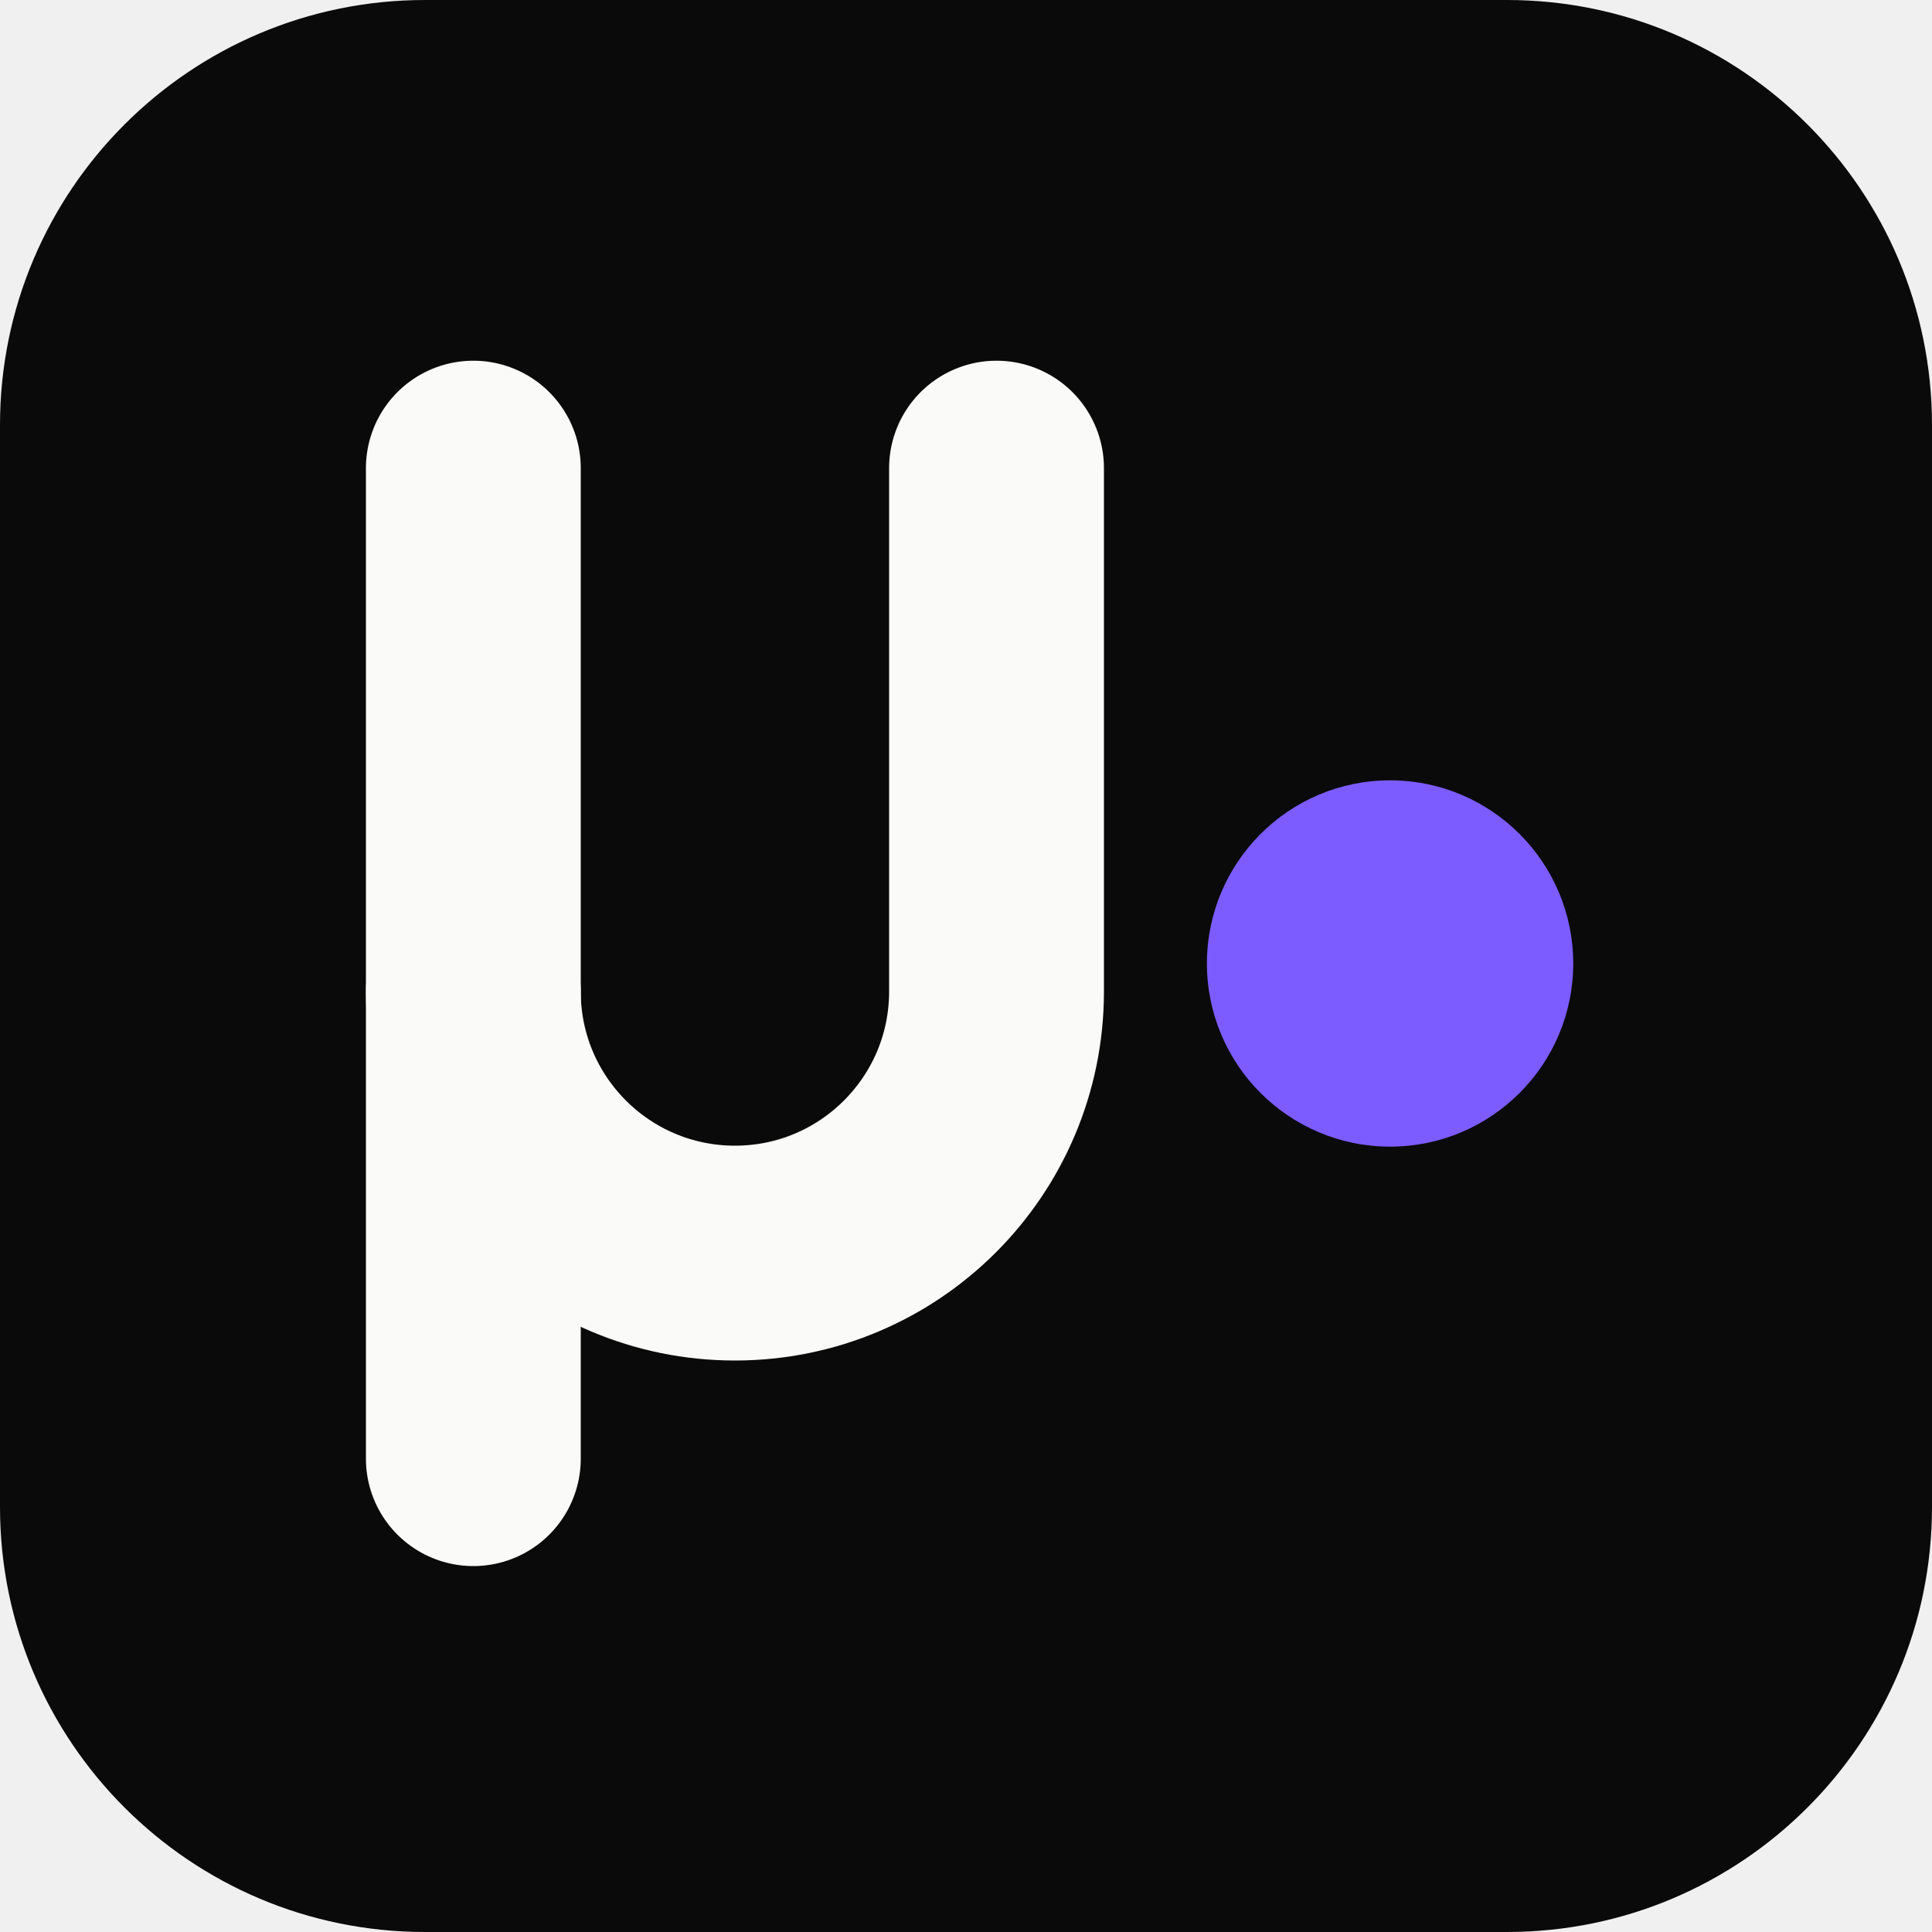
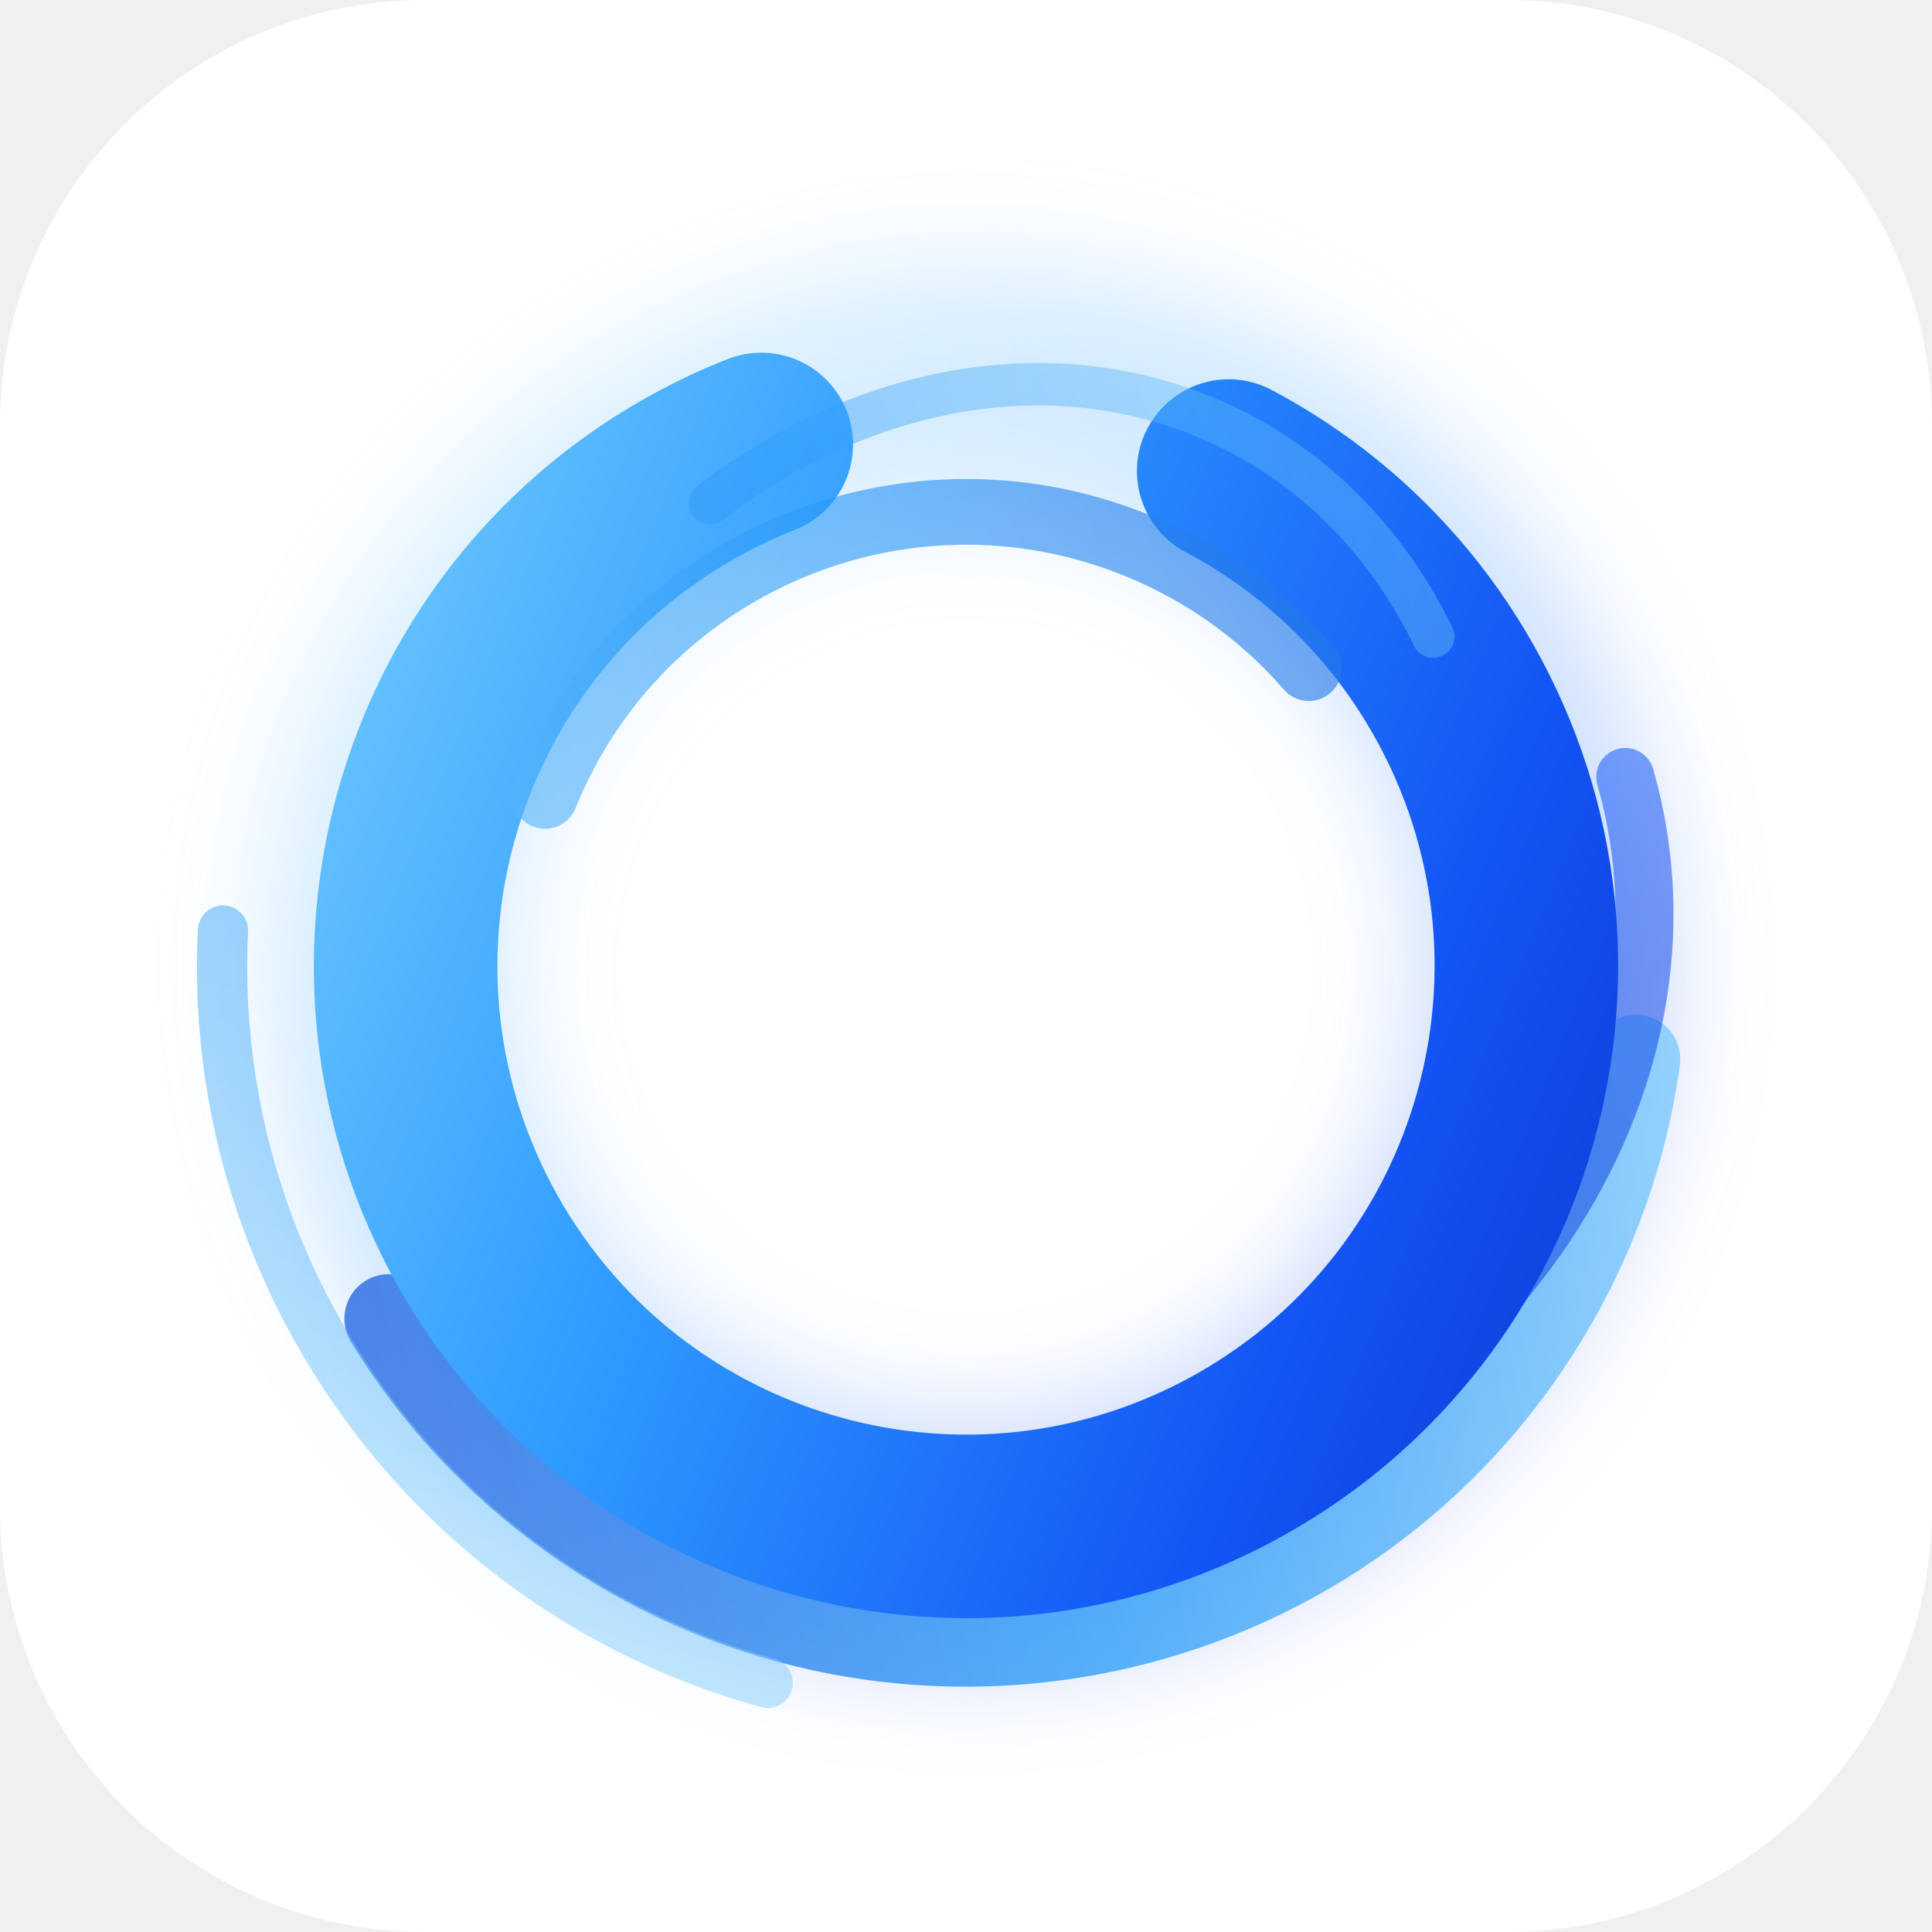
<svg xmlns="http://www.w3.org/2000/svg" viewBox="0 0 100 100" width="100" height="100" role="img" aria-label="Muronlabs">
-   <rect width="100" height="100" rx="22.0" fill="#0A0A0A" />
-   <g fill="none" stroke="#FAFAF9" stroke-width="11.12" stroke-linecap="round" stroke-linejoin="round">
-     <path d="M24.5 24.23 V75.5" />
-     <path d="M24.5 51.32 A13.54 13.54 0 0 0 51.58 51.32 V24.23" />
+   <defs>
+     <linearGradient id="core" x1="20" y1="14" x2="82" y2="88" gradientUnits="userSpaceOnUse">
+       <stop offset="0" stop-color="#7DD3FC" />
+       <stop offset=".38" stop-color="#2E9BFF" />
+       <stop offset=".72" stop-color="#1355F5" />
+       <stop offset="1" stop-color="#0B2FC9" />
+     </linearGradient>
+     <linearGradient id="wisp" x1="84" y1="18" x2="16" y2="86" gradientUnits="userSpaceOnUse">
+       <stop offset="0" stop-color="#93D7FD" />
+       <stop offset=".5" stop-color="#2B9BF8" />
+       <stop offset="1" stop-color="#1D4ED8" />
+     </linearGradient>
+     <filter id="soft" x="-40%" y="-40%" width="180%" height="180%">
+       <feGaussianBlur stdDeviation="2.6" />
+     </filter>
+   </defs>
+   <rect width="100" height="100" rx="22" fill="#FFFFFF" />
+   <g fill="none" stroke-linecap="round">
+     <circle cx="50" cy="50" r="30" stroke="url(#core)" stroke-width="13" opacity=".22" filter="url(#soft)" />
+     <circle cx="50" cy="50" r="35" stroke="url(#wisp)" stroke-width="4.6" opacity=".78" stroke-dasharray="86 134" stroke-dashoffset="16" transform="rotate(34 50 50)" />
+     <circle cx="50" cy="50" r="38.5" stroke="url(#wisp)" stroke-width="2.6" opacity=".5" stroke-dasharray="52 190" stroke-dashoffset="30" transform="rotate(150 50 50)" />
+     <ellipse cx="50" cy="50" rx="35.5" ry="30" stroke="url(#core)" stroke-width="3" opacity=".55" stroke-dasharray="70 190" stroke-dashoffset="24" transform="rotate(-16 50 50)" />
+     <circle cx="50" cy="50" r="29" stroke="url(#core)" stroke-width="9.5" stroke-dasharray="158 25" stroke-dashoffset="18" transform="rotate(-28 50 50)" />
+     <circle cx="50" cy="50" r="23.5" stroke="url(#wisp)" stroke-width="3.4" opacity=".62" stroke-dasharray="58 100" stroke-dashoffset="10" transform="rotate(202 50 50)" />
+     <ellipse cx="50" cy="50" rx="26" ry="31" stroke="url(#wisp)" stroke-width="2.2" opacity=".42" stroke-dasharray="44 180" stroke-dashoffset="118" transform="rotate(26 50 50)" />
  </g>
-   <circle cx="71.95" cy="49.87" r="9.48" fill="#7C5CFF" />
</svg>
